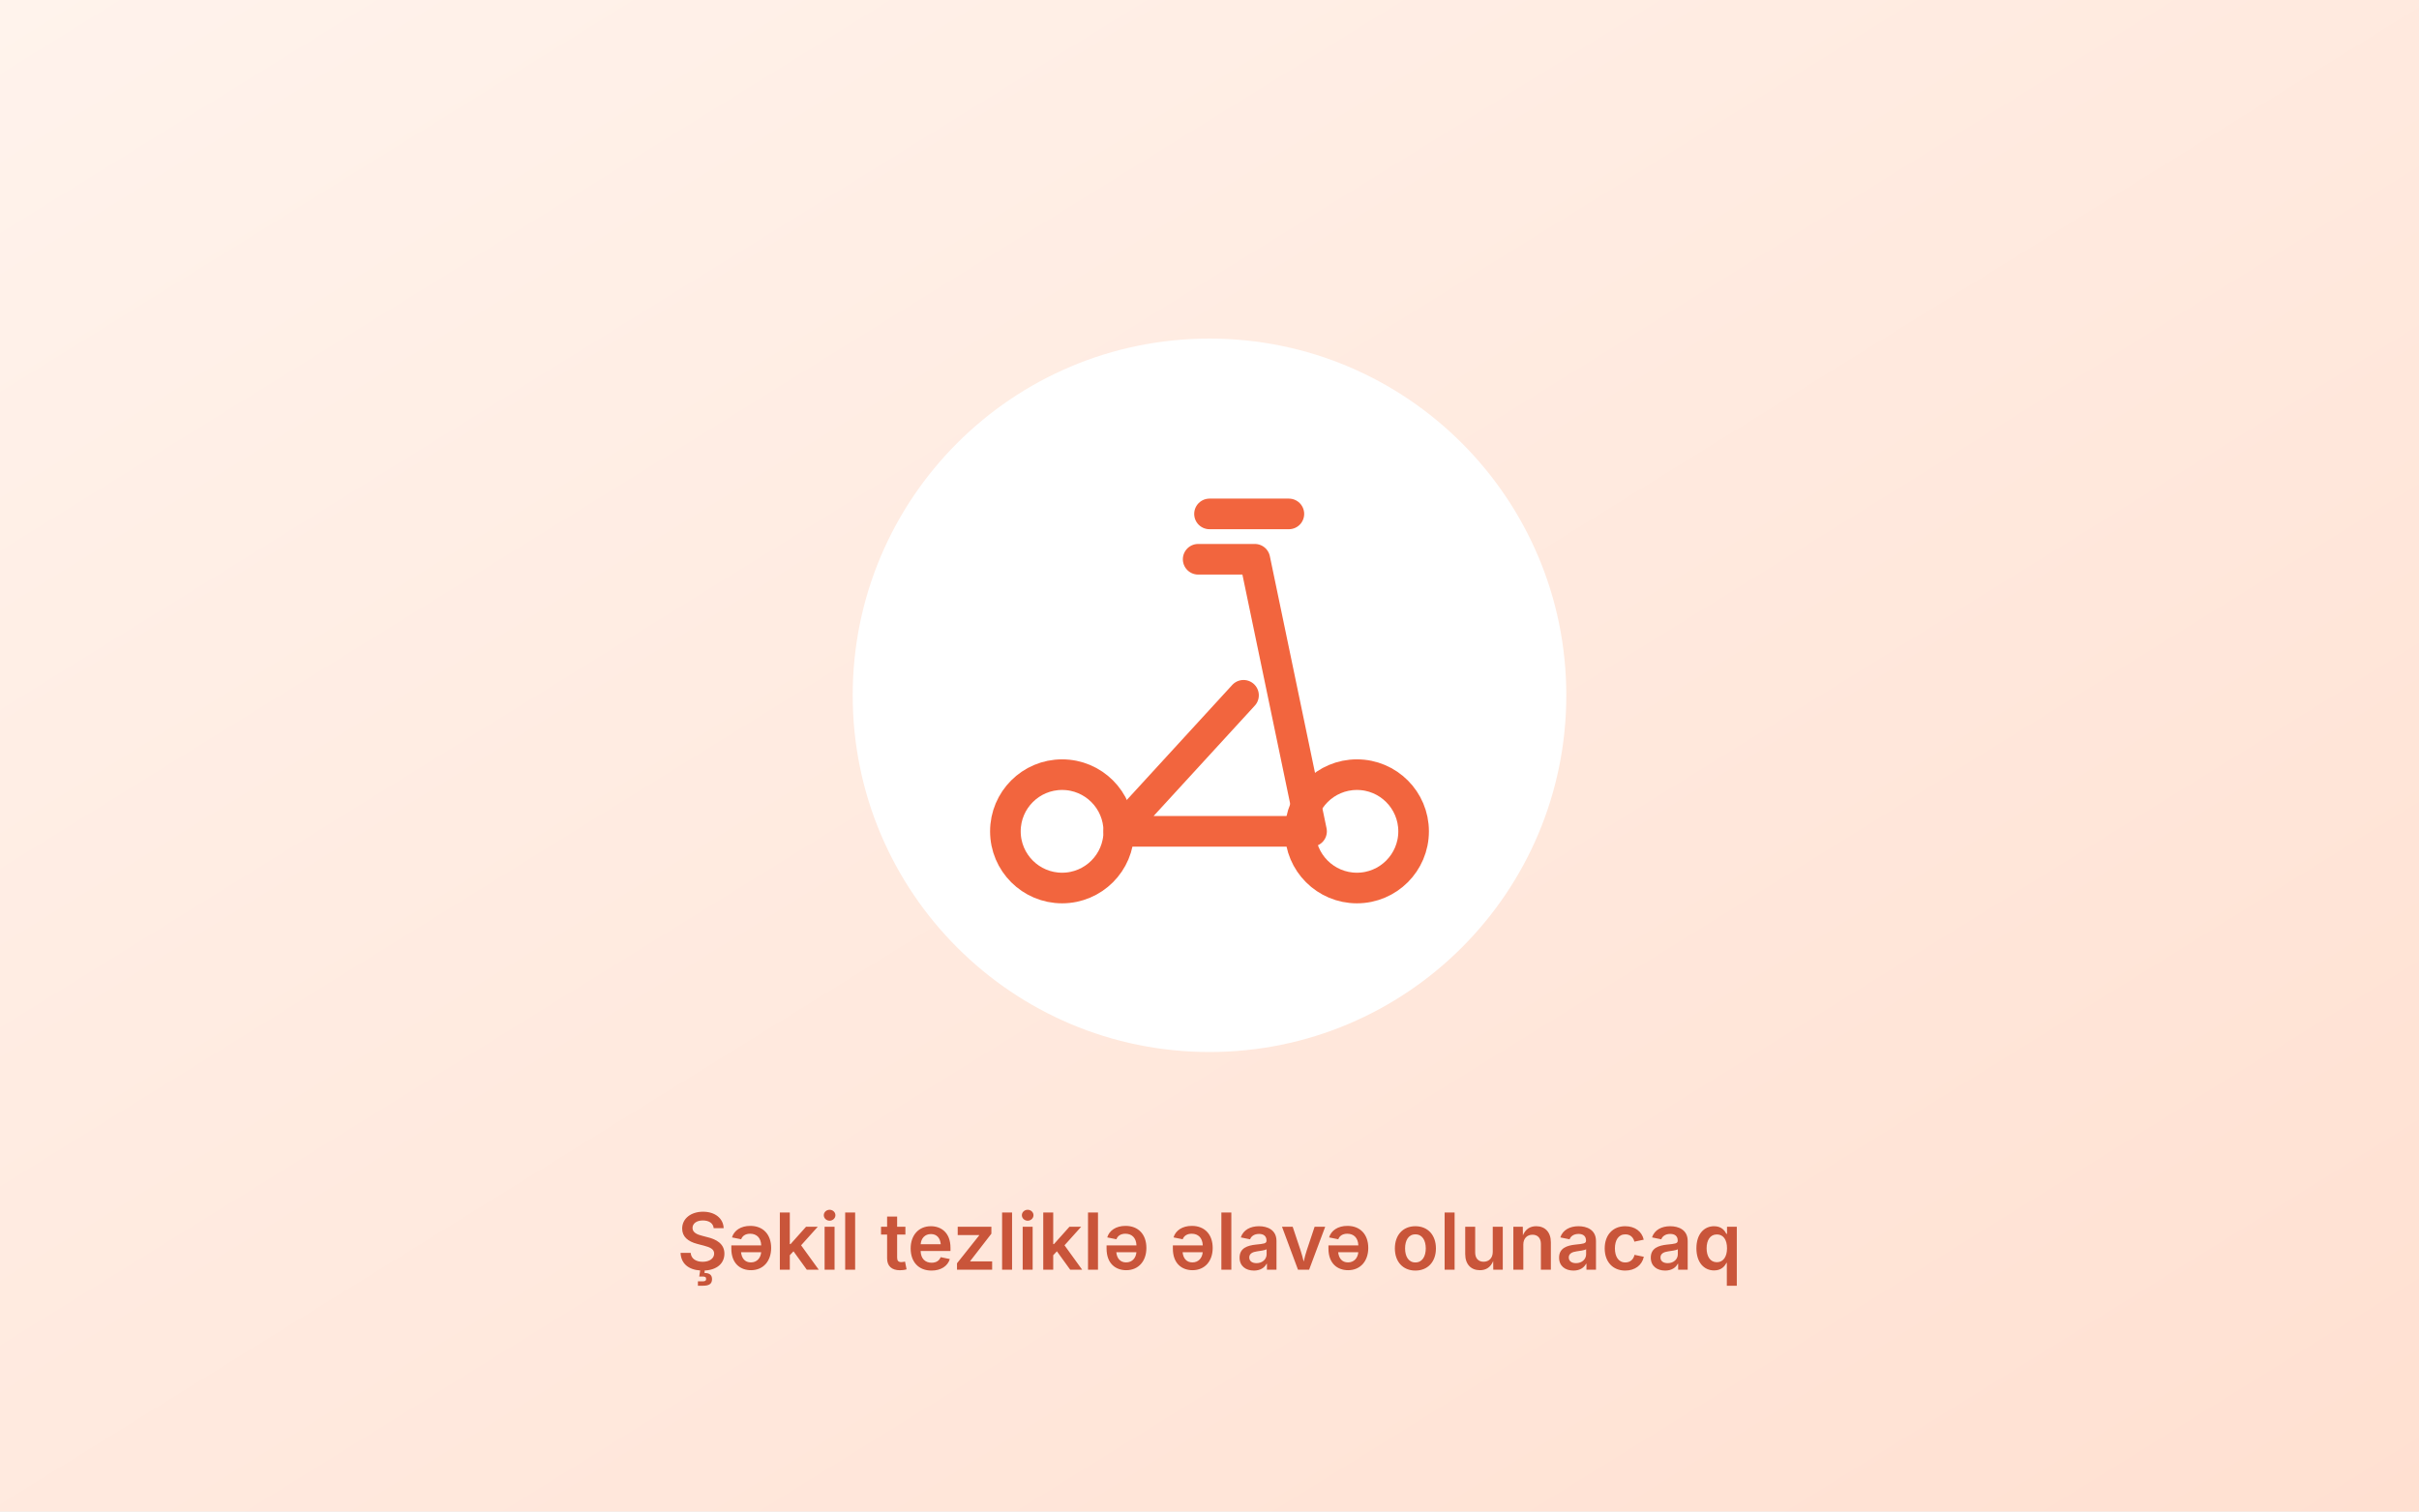
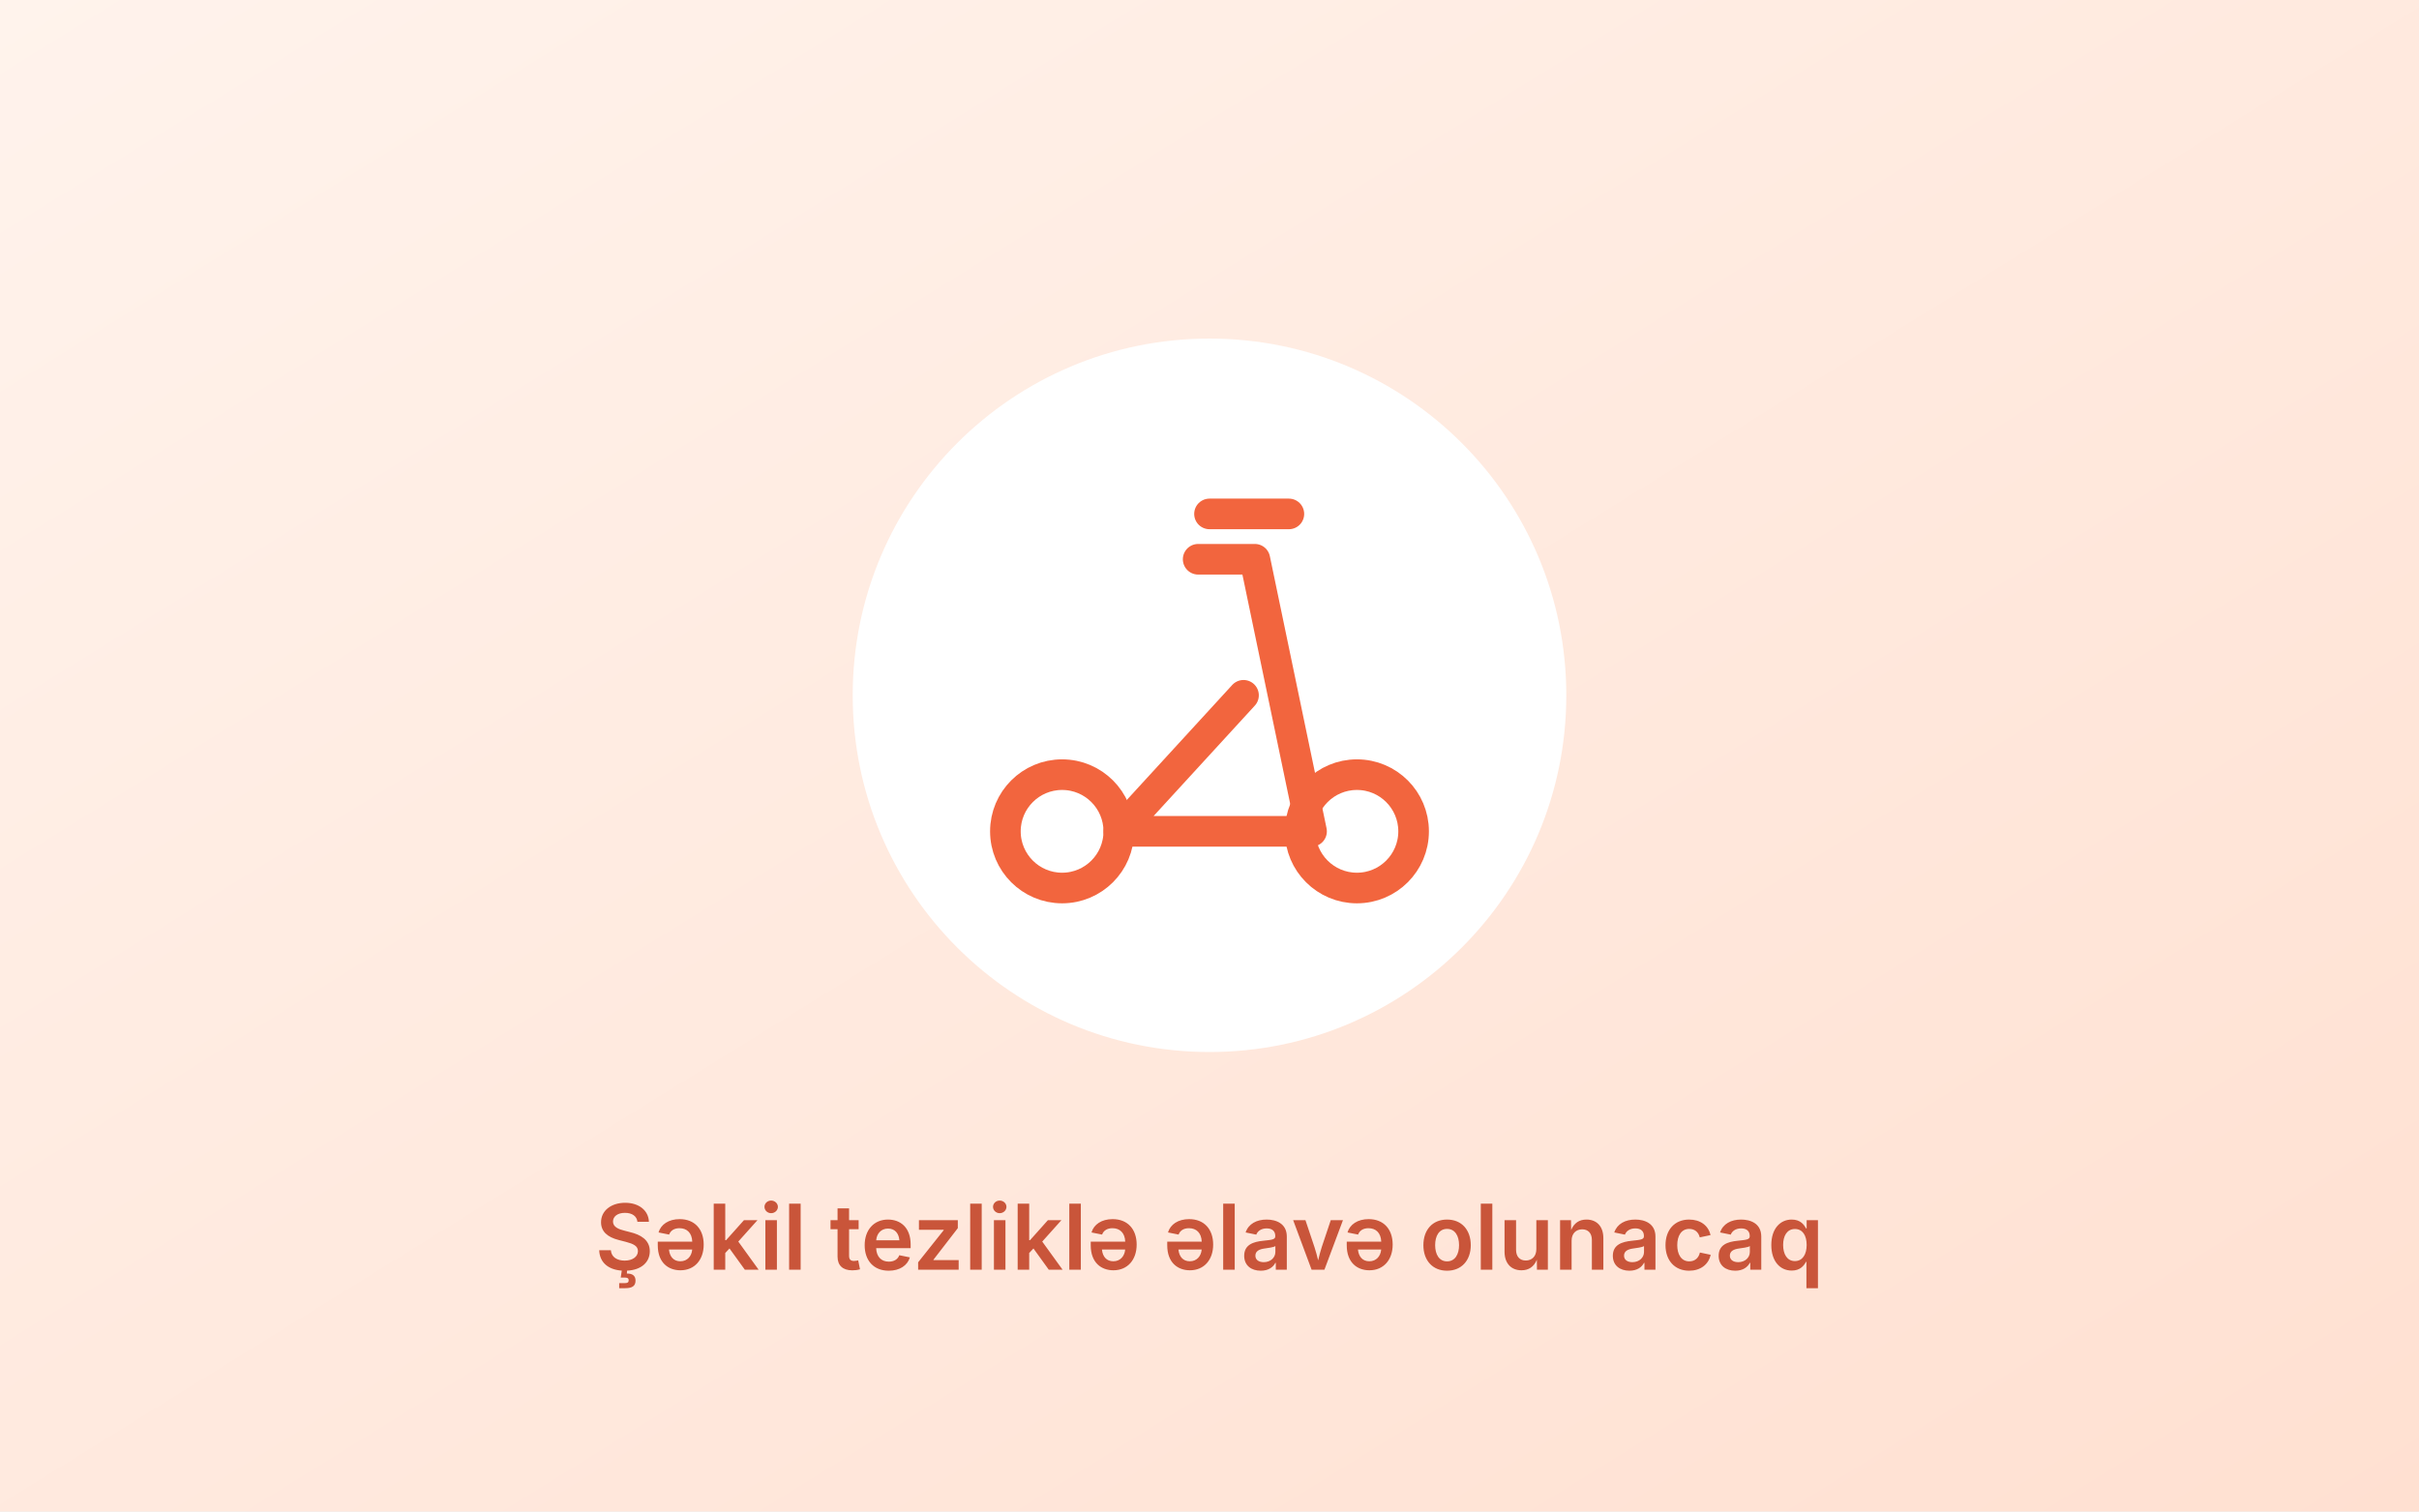
<svg xmlns="http://www.w3.org/2000/svg" viewBox="0 0 800 500" role="img" aria-label="Şəkil tezliklə">
  <defs>
    <linearGradient id="g" x1="0" y1="0" x2="1" y2="1">
      <stop offset="0" stop-color="#fff3ec" />
      <stop offset="1" stop-color="#ffe0d1" />
    </linearGradient>
  </defs>
  <rect width="800" height="500" fill="url(#g)" />
  <circle cx="400" cy="230" r="118" fill="#fff" />
  <g transform="translate(310 140) scale(7.5)" fill="none" stroke="#f2653e" stroke-width="1.35" stroke-linecap="round" stroke-linejoin="round">
    <circle cx="5.5" cy="18" r="2.5" />
    <circle cx="18.5" cy="18" r="2.5" />
    <path d="M8 18h8.5l-2.5-12h-2.5M12 4h3.5M13.5 12 8 18" />
  </g>
-   <text x="400" y="420" text-anchor="middle" font-family="Inter,Arial,sans-serif" font-size="26" font-weight="600" fill="#c9553a">Şəkil tezliklə əlavə olunacaq</text>
+   <text x="400" y="420" text-anchor="middle" font-family="Inter,Arial,sans-serif" font-size="30" font-weight="600" fill="#c9553a">Şəkil tezliklə əlavə olunacaq</text>
</svg>
